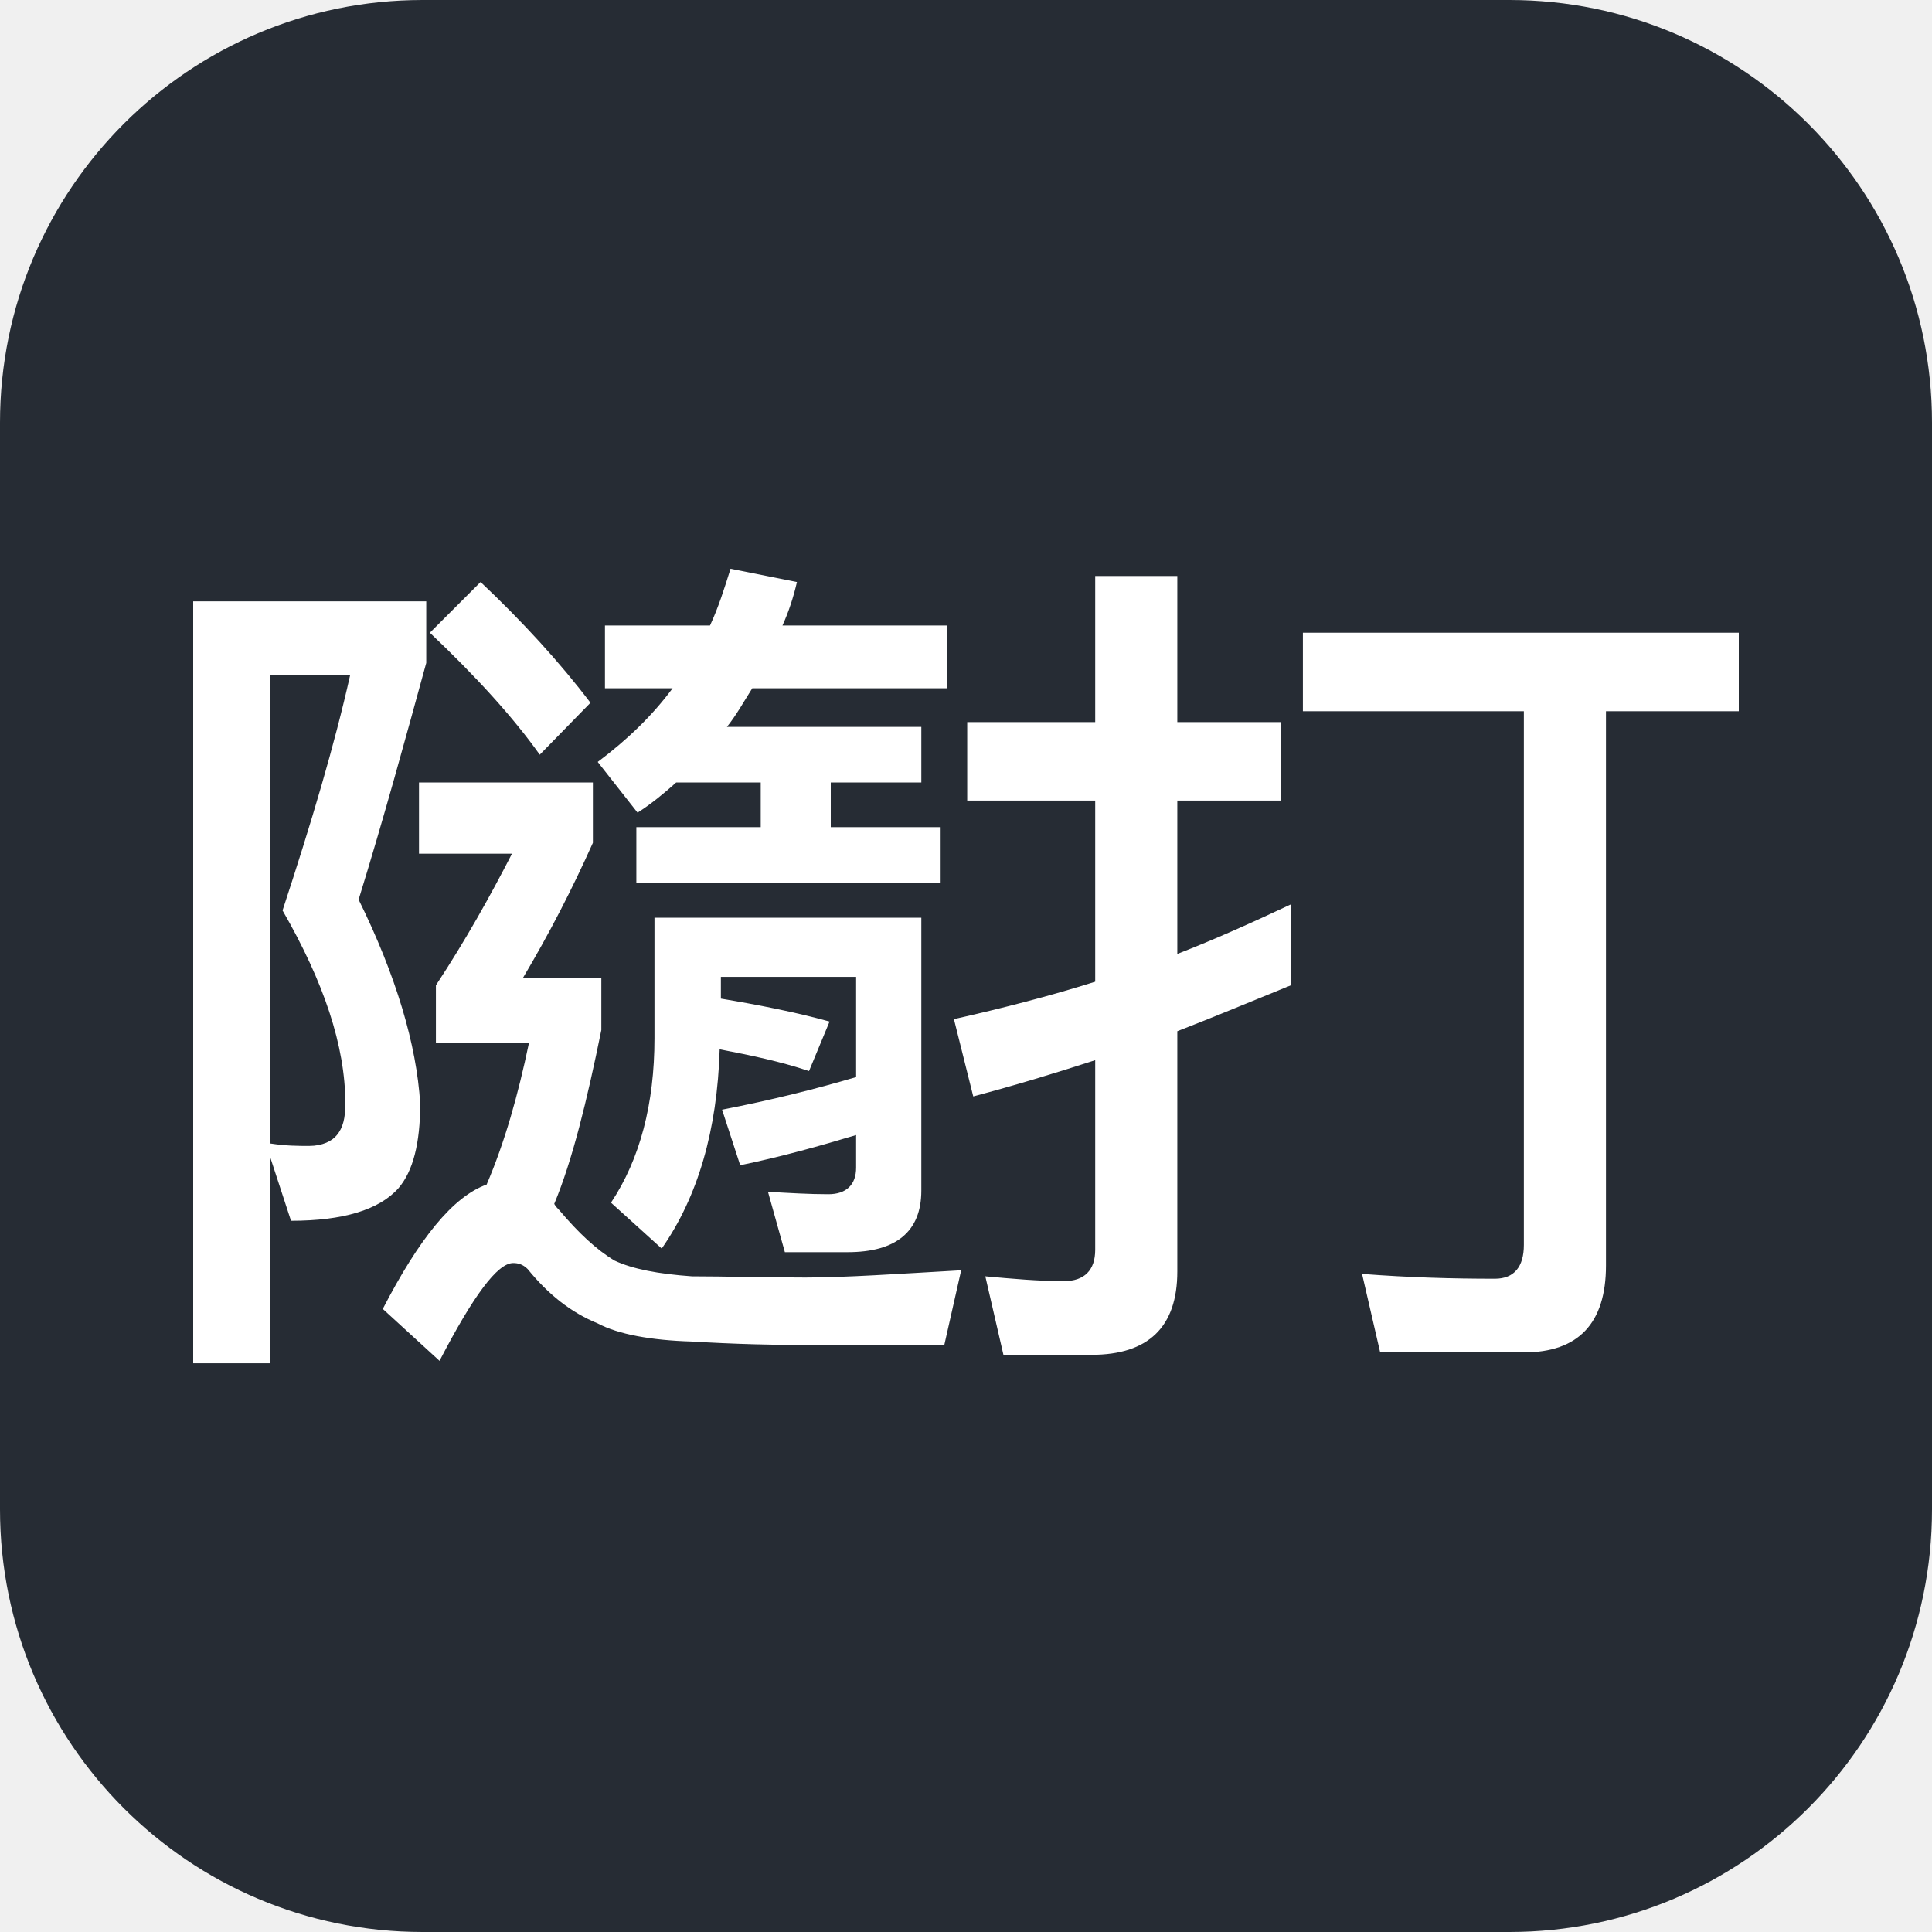
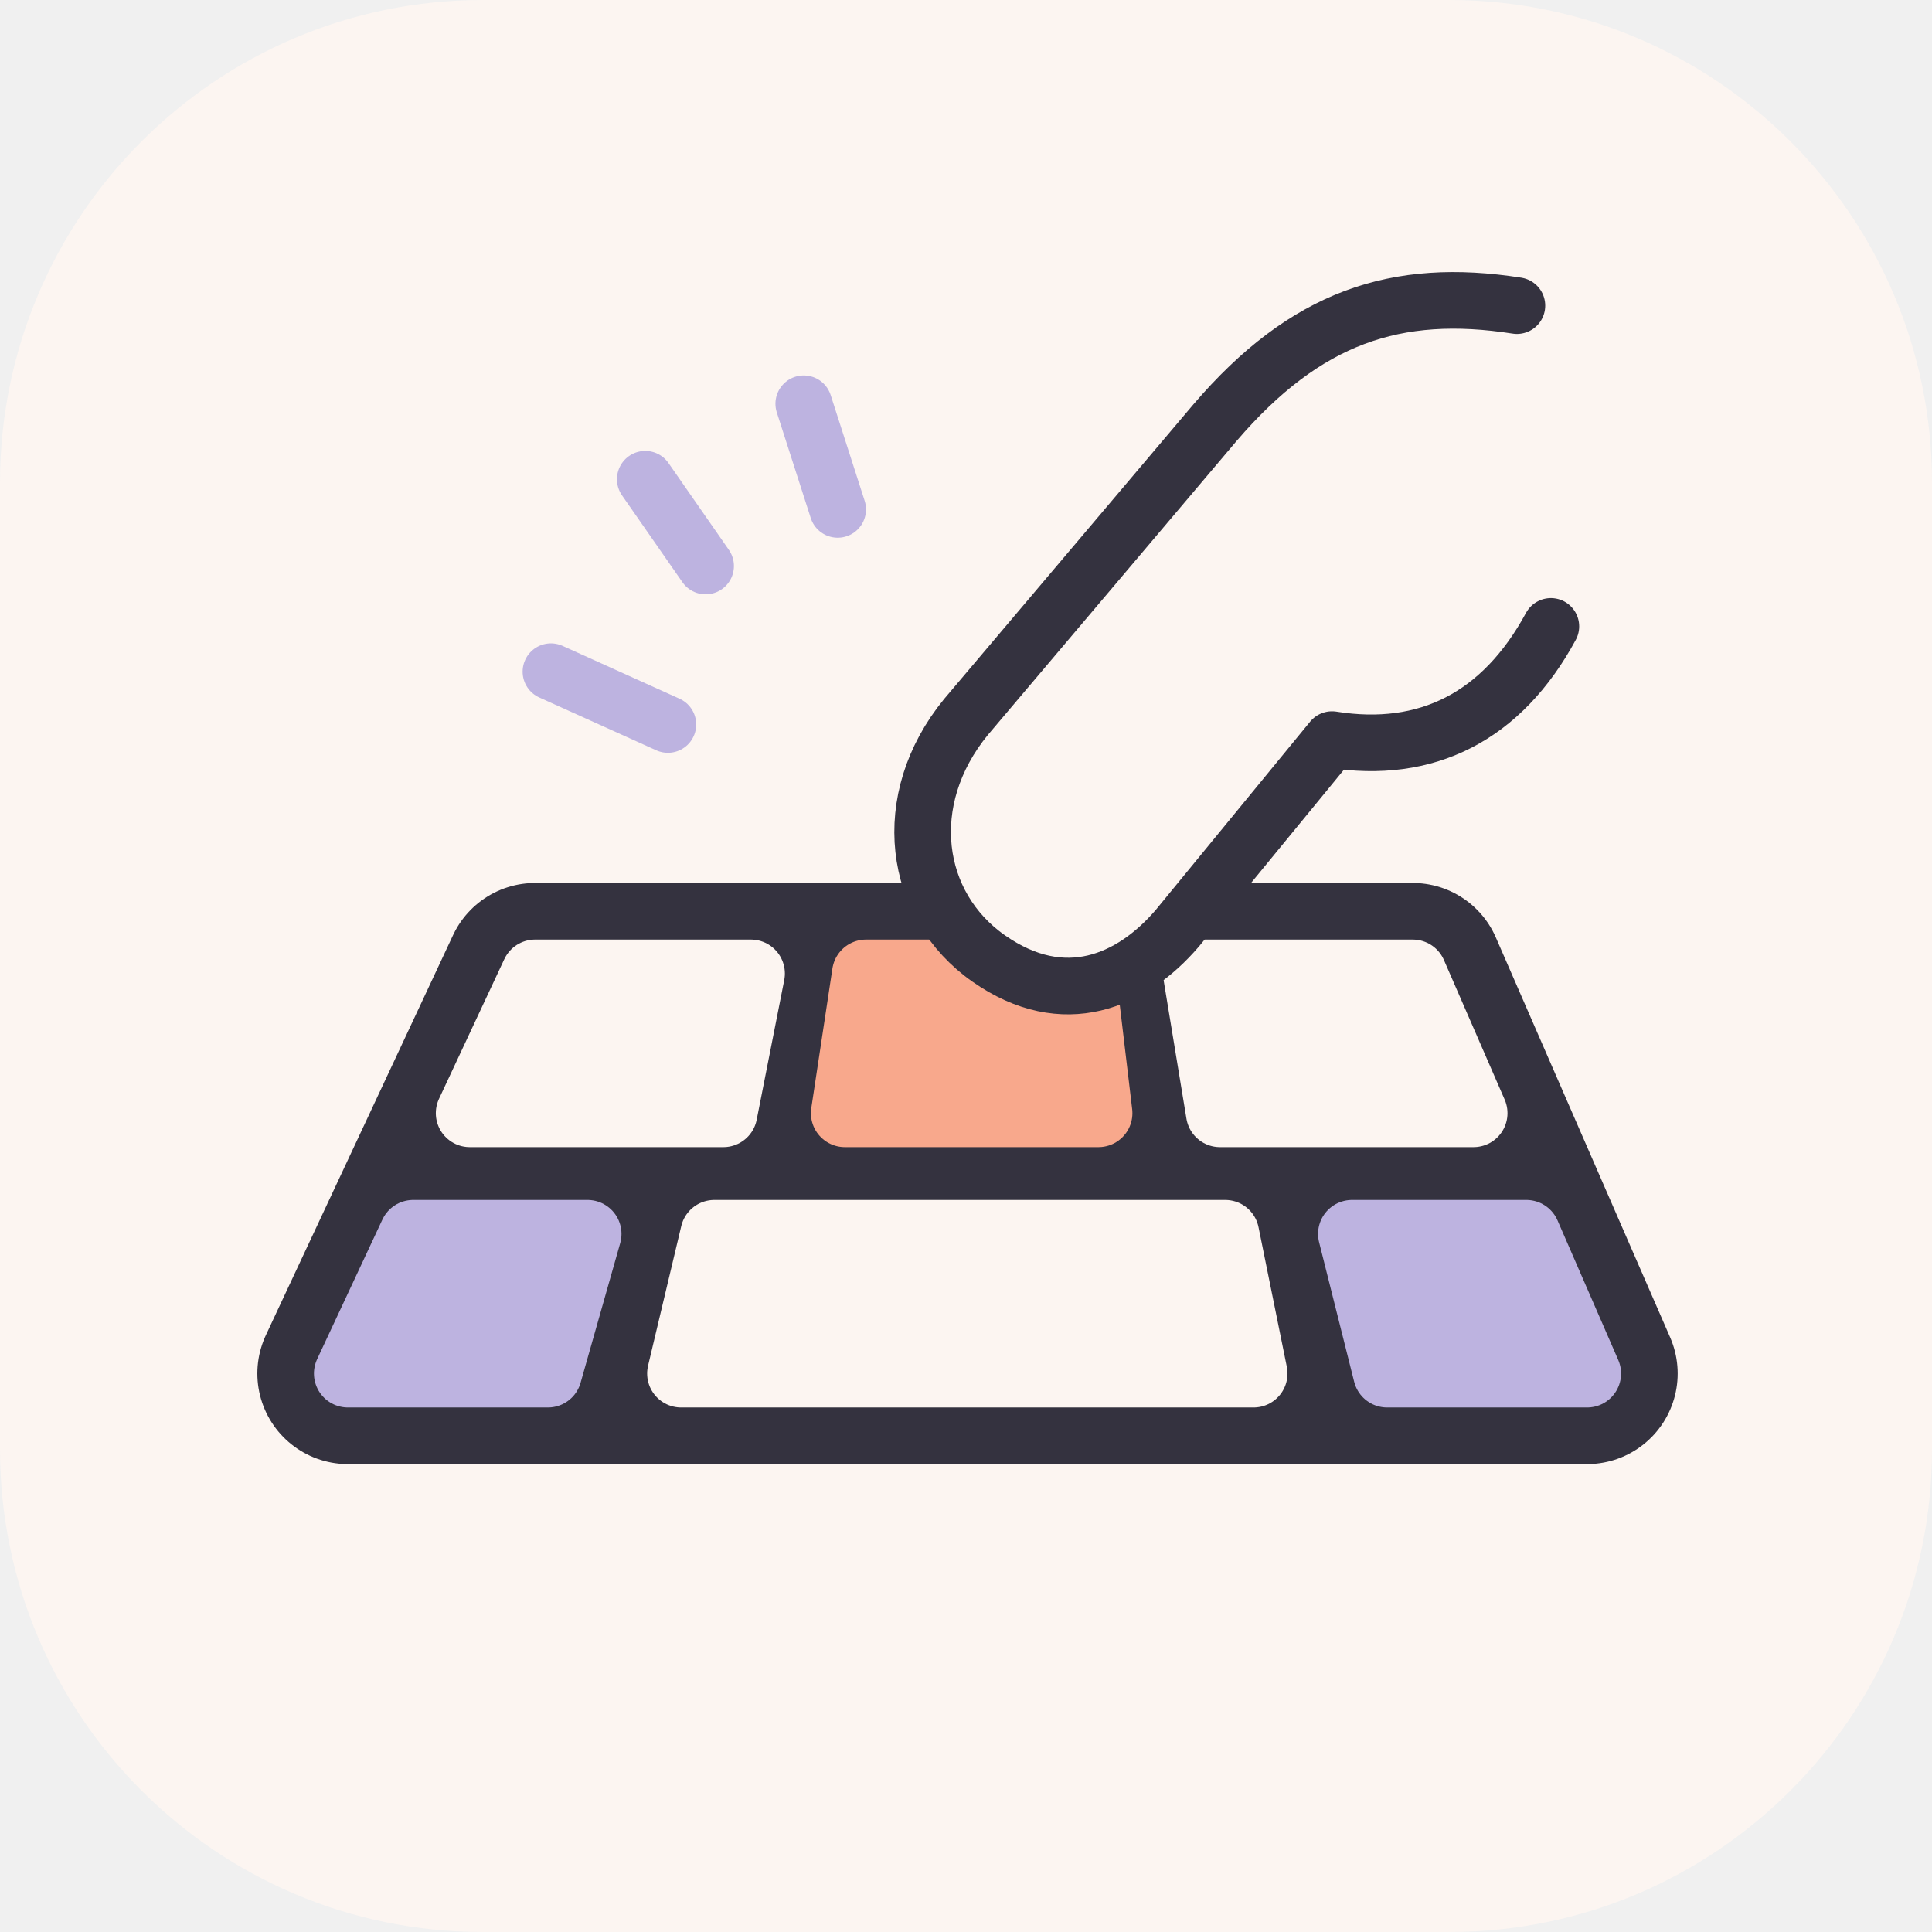
- <svg xmlns="http://www.w3.org/2000/svg" width="16" height="16" viewBox="0 0 16 16">
-   <rect width="16" height="16" rx="3.5" ry="3.5" fill="#262C34" />
-   <path d="M1.60,4.98 L1.60,11.29 L2.24,11.29 L2.24,9.59 L2.41,10.11 C2.84,10.11 3.14,10.02 3.30,9.84 C3.42,9.70 3.48,9.47 3.48,9.14 C3.45,8.65 3.28,8.08 2.97,7.45 C3.18,6.77 3.36,6.11 3.53,5.49 L3.53,4.98 L1.60,4.98 Z M2.24,9.47 L2.24,5.59 L2.90,5.59 C2.77,6.17 2.58,6.81 2.34,7.54 C2.68,8.13 2.86,8.66 2.86,9.14 C2.86,9.26 2.84,9.34 2.79,9.40 C2.75,9.45 2.67,9.49 2.56,9.49 C2.47,9.49 2.37,9.49 2.24,9.47 Z M7.63,7.60 L5.42,7.60 L5.42,8.60 C5.42,9.14 5.30,9.60 5.06,9.96 L5.48,10.34 C5.78,9.91 5.94,9.36 5.96,8.69 C6.22,8.74 6.46,8.79 6.70,8.87 L6.87,8.46 C6.58,8.38 6.27,8.32 5.97,8.27 L5.97,8.09 L7.09,8.09 L7.09,8.92 C6.75,9.02 6.39,9.11 5.98,9.19 L6.13,9.65 C6.47,9.58 6.79,9.49 7.09,9.40 L7.09,9.67 C7.09,9.81 7.01,9.89 6.86,9.89 C6.70,9.89 6.54,9.88 6.36,9.87 L6.50,10.37 L7.02,10.37 C7.42,10.37 7.63,10.20 7.63,9.86 L7.63,7.60 Z M5.60,6.48 L6.30,6.48 L6.30,6.85 L5.27,6.85 L5.27,7.31 L7.79,7.31 L7.79,6.85 L6.88,6.85 L6.88,6.48 L7.63,6.48 L7.63,6.02 L6.02,6.02 C6.10,5.92 6.16,5.81 6.23,5.70 L7.84,5.70 L7.84,5.18 L6.48,5.18 C6.53,5.07 6.57,4.95 6.60,4.82 L6.05,4.71 C6.00,4.87 5.95,5.03 5.88,5.18 L5.01,5.18 L5.01,5.70 L5.57,5.70 C5.40,5.93 5.19,6.13 4.95,6.31 L5.28,6.73 C5.39,6.66 5.50,6.57 5.60,6.48 Z M3.47,6.48 L3.47,7.07 L4.24,7.07 C4.06,7.42 3.86,7.78 3.61,8.16 L3.61,8.64 L4.38,8.64 C4.29,9.07 4.18,9.46 4.03,9.81 C3.75,9.91 3.47,10.26 3.17,10.84 L3.64,11.27 C3.92,10.73 4.12,10.46 4.25,10.46 C4.29,10.46 4.33,10.47 4.37,10.51 C4.54,10.72 4.73,10.87 4.95,10.96 C5.12,11.05 5.39,11.10 5.73,11.11 C6.06,11.13 6.41,11.14 6.76,11.14 L7.82,11.14 L7.96,10.52 C7.43,10.55 7.00,10.58 6.67,10.58 C6.31,10.58 6.00,10.57 5.73,10.57 C5.45,10.55 5.24,10.51 5.09,10.44 C4.94,10.35 4.79,10.21 4.63,10.02 C4.62,10.01 4.60,9.99 4.59,9.97 C4.74,9.61 4.86,9.12 4.98,8.53 L4.98,8.10 L4.33,8.10 C4.55,7.73 4.74,7.36 4.91,6.98 L4.91,6.48 L3.47,6.48 Z M3.98,4.82 L3.56,5.24 C3.94,5.60 4.25,5.94 4.47,6.25 L4.89,5.82 C4.64,5.49 4.33,5.15 3.98,4.82 Z M10.69,7.49 C10.37,7.64 10.06,7.78 9.75,7.90 L9.75,6.63 L10.61,6.63 L10.61,5.98 L9.75,5.98 L9.75,4.77 L9.07,4.77 L9.07,5.98 L8.01,5.98 L8.01,6.63 L9.07,6.63 L9.07,8.13 C8.69,8.25 8.30,8.35 7.90,8.44 L8.06,9.08 C8.40,8.99 8.73,8.89 9.07,8.78 L9.07,10.35 C9.07,10.52 8.98,10.61 8.81,10.61 C8.60,10.61 8.38,10.59 8.16,10.57 L8.31,11.22 L9.04,11.22 C9.51,11.22 9.75,10.99 9.75,10.53 L9.75,8.54 C10.06,8.42 10.37,8.29 10.69,8.16 L10.69,7.49 Z M10.79,5.24 L10.79,5.89 L12.62,5.89 L12.62,10.31 C12.62,10.49 12.54,10.59 12.38,10.59 C12.03,10.59 11.67,10.58 11.28,10.55 L11.43,11.20 L12.62,11.20 C13.07,11.20 13.30,10.96 13.30,10.48 L13.30,5.89 L14.40,5.89 L14.40,5.24 L10.79,5.24 Z" fill="#FFFFFF" />
+ <svg xmlns="http://www.w3.org/2000/svg" width="512" height="512" viewBox="0 0 512 512">
+   <rect width="512" height="512" rx="128" fill="#FCF5F1" />
+   <path d="M141.8 258 L374.4 258 L420.6 364 L92.2 364Z" fill="#34323F" stroke="#34323F" stroke-width="48" stroke-linejoin="round" />
+   <path d="M141.8 258 L199 258 L191.7 295 L124.5 295Z" fill="#FCF5F1" stroke="#FCF5F1" stroke-width="18" stroke-linejoin="round" />
+   <path d="M229.5 258 L286.7 258 L291.1 295 L223.9 295Z" fill="#F8A88C" stroke="#F8A88C" stroke-width="18" stroke-linejoin="round" />
+   <path d="M317.2 258 L374.4 258 L390.5 295 L323.3 295Z" fill="#FCF5F1" stroke="#FCF5F1" stroke-width="18" stroke-linejoin="round" />
+   <path d="M109.5 327 L155.7 327 L145.2 364 L92.2 364Z" fill="#BDB3E0" stroke="#BDB3E0" stroke-width="18" stroke-linejoin="round" />
+   <path d="M189.3 327 L324.7 327 L332.2 364 L180.5 364Z" fill="#FCF5F1" stroke="#FCF5F1" stroke-width="18" stroke-linejoin="round" />
+   <path d="M358.3 327 L404.5 327 L420.6 364 L367.6 364Z" fill="#BDB3E0" stroke="#BDB3E0" stroke-width="18" stroke-linejoin="round" />
+   <g stroke="#BDB3E0" stroke-width="15" stroke-linecap="round">
+     <path d="M171 127 L187 150" />
+     <path d="M213 107 L222 135" />
+     <path d="M146 178 L177 192" />
+   </g>
+   <path d="M402 81 C370 76 346 84 322 112 L256 190 C238 212 242 240 262 254 C282 268 300 260 312 246 L353 196 C378 200 398 190 411 166 L418 70 Z" fill="#FCF5F1" />
+   <path d="M402 81 C370 76 346 84 322 112 L256 190 C238 212 242 240 262 254 C282 268 300 260 312 246 L353 196 C378 200 398 190 411 166" fill="none" stroke="#34323F" stroke-width="15" stroke-linecap="round" stroke-linejoin="round" />
</svg>
